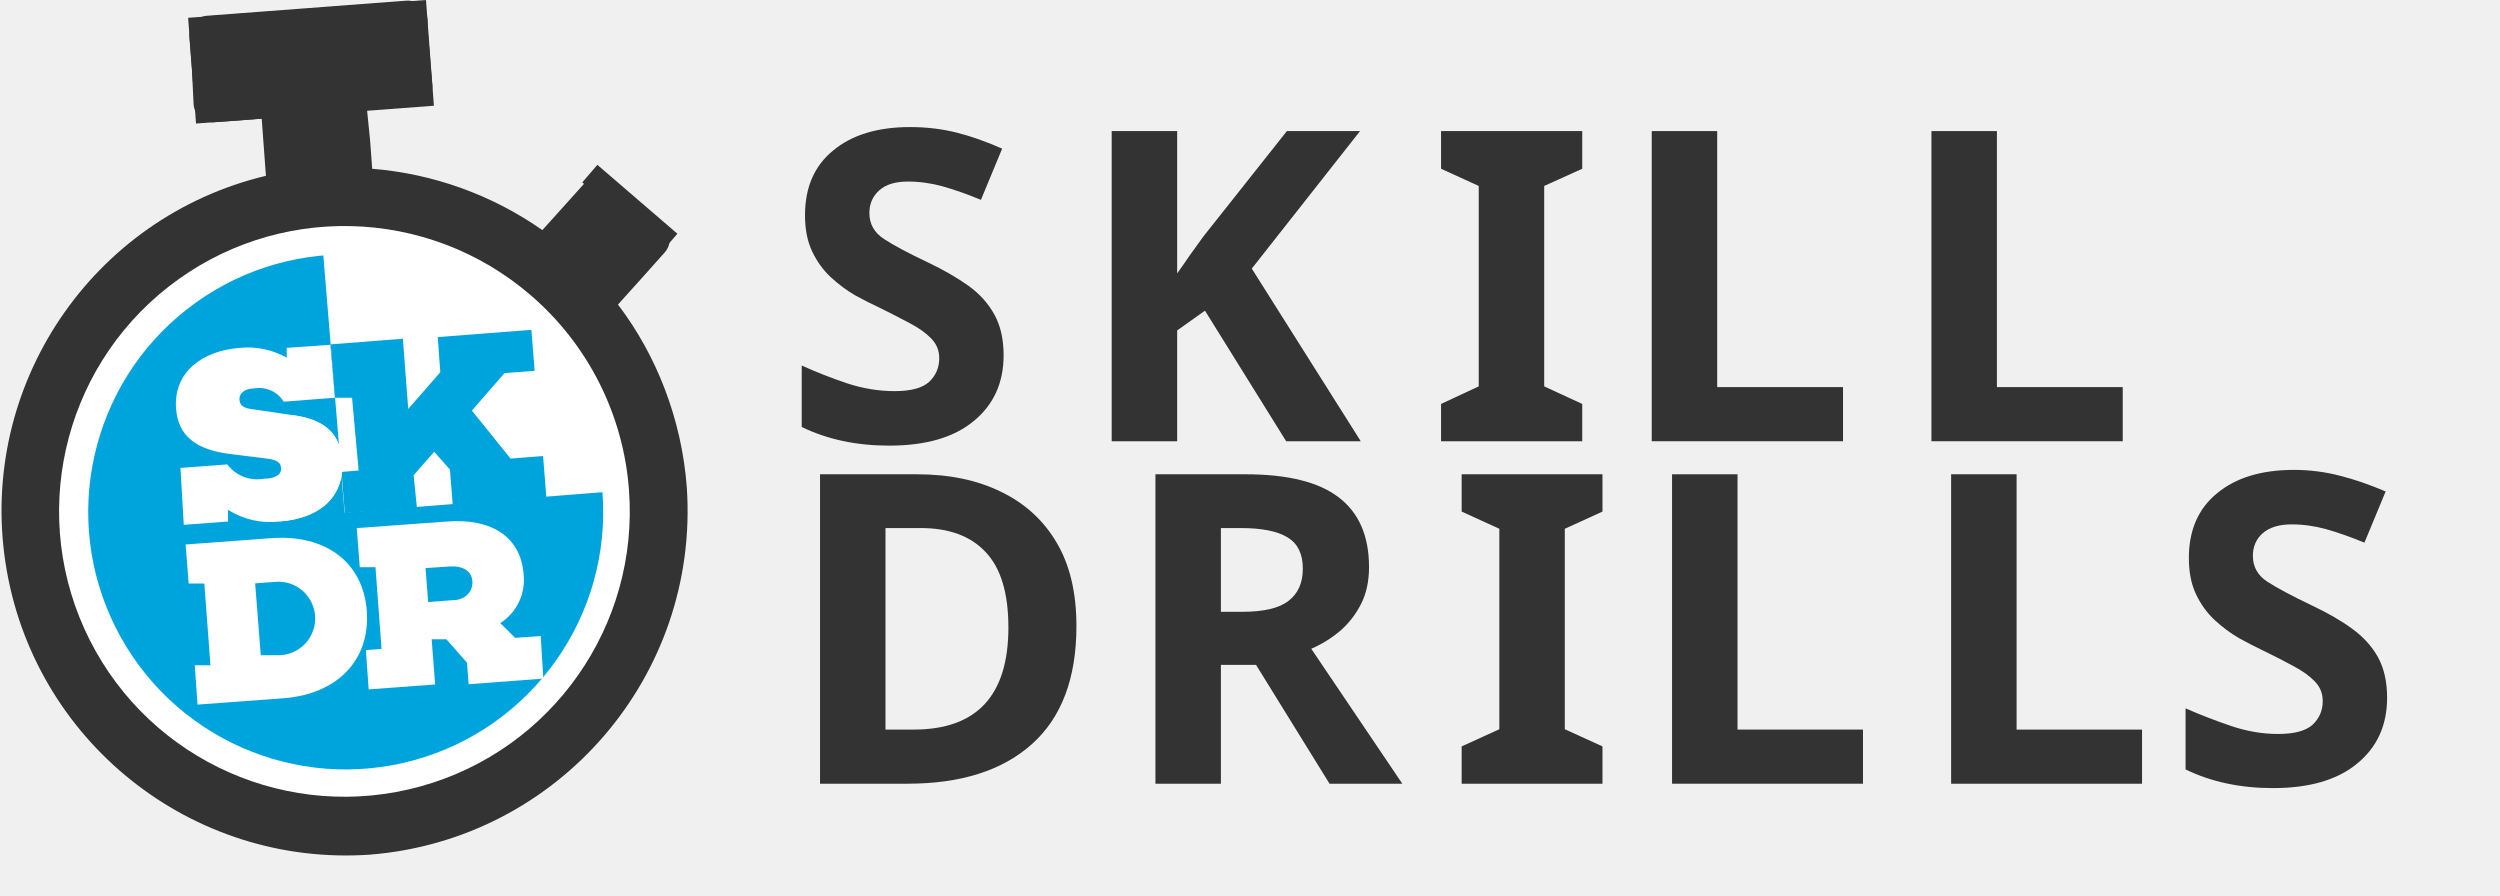
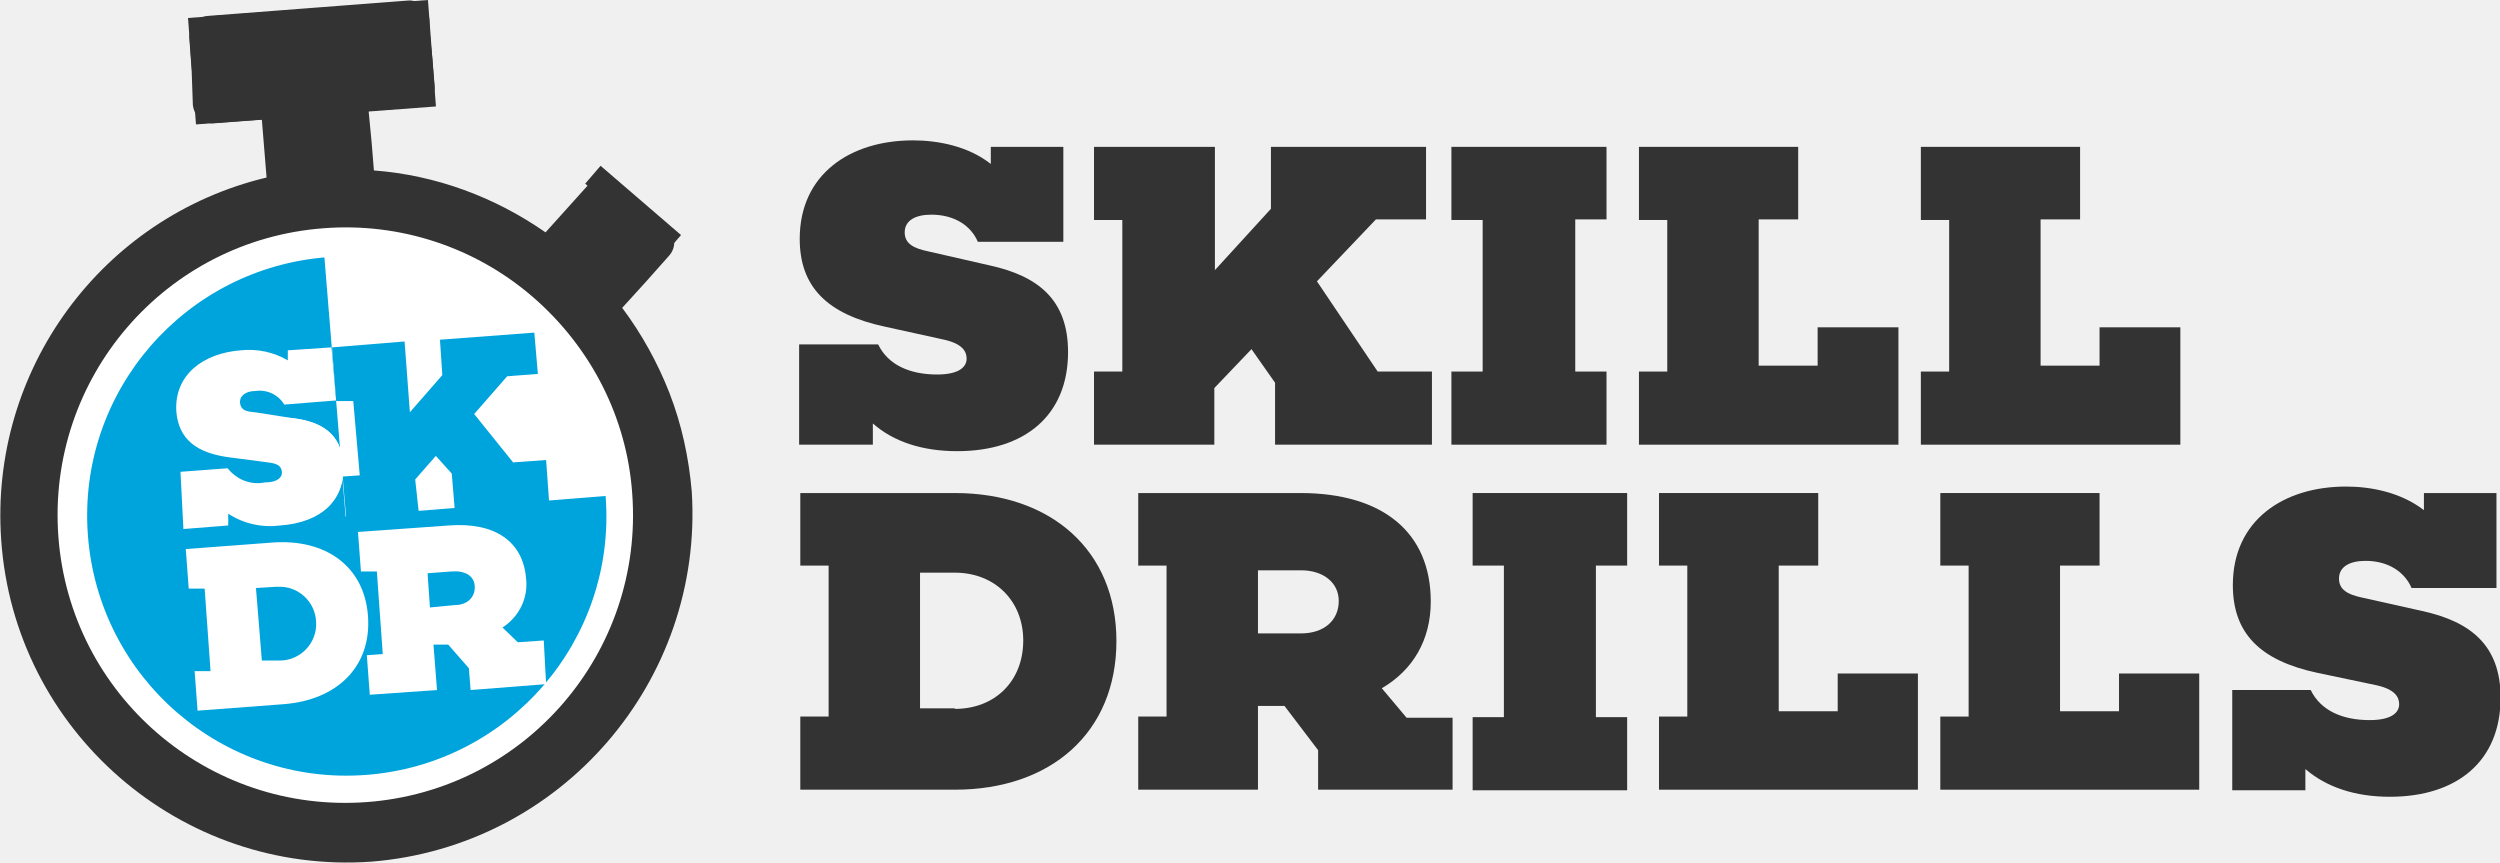
- <svg xmlns="http://www.w3.org/2000/svg" id="Light_BG" data-name="Light BG" viewBox="0 0 106.8 38.24">
-   <defs>
-     <style>.cls-1{font-size:18.55px;letter-spacing:0.01em;}.cls-1,.cls-11,.cls-6{fill:#333;}.cls-1,.cls-6{font-family:Choplin-ExtraBold, Choplin;font-weight:800;}.cls-2{letter-spacing:0em;}.cls-3{letter-spacing:0em;}.cls-4{letter-spacing:-0.01em;}.cls-5{letter-spacing:0.02em;}.cls-6{font-size:18.51px;}.cls-7{letter-spacing:-0.01em;}.cls-8{letter-spacing:0em;}.cls-9{letter-spacing:-0.01em;}.cls-10{letter-spacing:0.02em;}.cls-12{fill:#fff;}.cls-13{fill:#00a4dd;}</style>
-   </defs>
-   <text class="cls-1" transform="translate(33.39 18.85)">S<tspan class="cls-2" x="12.43" y="0">K</tspan>
-     <tspan class="cls-3" x="27.58" y="0">I</tspan>
-     <tspan class="cls-4" x="35.5" y="0">L</tspan>
-     <tspan class="cls-5" x="47.45" y="0">L</tspan>
-   </text>
-   <text class="cls-6" transform="translate(33.36 33.48)">
-     <tspan class="cls-7">D</tspan>
-     <tspan x="14.33" y="0">R</tspan>
-     <tspan class="cls-8" x="28.49" y="0">I</tspan>
-     <tspan class="cls-9" x="36.4" y="0">L</tspan>
-     <tspan class="cls-10" x="48.32" y="0">LS</tspan>
-   </text>
+ <svg xmlns="http://www.w3.org/2000/svg" version="1.1" id="Light_BG" x="0px" y="0px" viewBox="0 0 423.9 146.2" style="enable-background:new 0 0 423.9 146.2;" xml:space="preserve">
+   <style type="text/css">
+ 	.st0{enable-background:new    ;}
+ 	.st1{fill:#333333;}
+ 	.st2{fill:#FFFFFF;}
+ 	.st3{fill:#00A4DD;}
+ </style>
+   <g class="st0">
+     <path class="st1" d="M167.8,45c8.2,1.8,13.3,5.8,13.3,14.7c0,10.7-7.3,16.8-18.8,16.8c-5.9,0-10.8-1.6-14.3-4.7v3.6h-12.5v-17h13.4   c1.7,3.5,5.4,5.1,10,5.1c3.6,0,5-1.2,5-2.7c0-1.2-0.7-2.5-3.8-3.2l-10-2.2c-9.9-2.1-14.5-6.8-14.5-14.9c0-11,8.6-16.7,19.2-16.7   c4.3,0,9.4,1,13.2,4v-2.9h12.3V41h-14.5c-1.1-2.6-3.8-4.6-7.9-4.6c-2.7,0-4.5,1-4.5,3c0,1.9,1.5,2.7,3.9,3.2L167.8,45z" />
+   </g>
+   <g class="st0">
+     <path class="st1" d="M242.8,75.4h-26.6V64.9l-4-5.7l-6.3,6.6v9.6h-20.4V63h4.8V37.3h-4.8V24.9H206v20.9l9.5-10.4V24.9h26.3v12.3   h-8.5l-10,10.5L233.6,63h9.2V75.4z" />
+   </g>
+   <g class="st0">
+     <path class="st1" d="M267.1,63h5.3v12.4h-26.3V63h5.3V37.3h-5.3V24.9h26.3v12.3h-5.3V63z" />
+   </g>
+   <g class="st0">
+     <path class="st1" d="M321.9,75.4h-44V63h4.8V37.3h-4.8V24.9h27v12.3h-6.7V62h10v-6.5h13.7V75.4z" />
+   </g>
+   <g class="st0">
+     <path class="st1" d="M369.7,75.4h-44V63h4.8V37.3h-4.8V24.9h27v12.3H346V62h10v-6.5h13.7V75.4z" />
+   </g>
+   <g class="st0">
+     <path class="st1" d="M161.9,83.6c16.3,0,27.4,9.7,27.4,25.1c0,15.5-11.1,25.2-27.4,25.2h-26.2v-12.4h4.8V95.9h-4.8V83.6H161.9z    M161.9,120.2c6.8,0,11.6-4.7,11.6-11.6c0-6.7-4.8-11.5-11.6-11.5H156v23H161.9z" />
+   </g>
+   <g class="st0">
+     <path class="st1" d="M246.4,133.9h-22.9v-6.7l-5.7-7.5h-4.5v14.2H193v-12.4h4.8V95.9H193V83.6h27.5c14,0,22.1,6.7,22.1,18.4   c0,6.5-3,11.6-8.3,14.7l4.2,5h7.8V133.9z M220.6,107.4c3.9,0,6.4-2.2,6.4-5.5c0-3.1-2.6-5.2-6.4-5.2h-7.3v10.7H220.6z" />
+   </g>
+   <g class="st0">
+     <path class="st1" d="M270.6,121.6h5.3v12.4h-26.2v-12.4h5.3V95.9h-5.3V83.6h26.2v12.3h-5.3V121.6z" />
+   </g>
+   <g class="st0">
+     <path class="st1" d="M325.2,133.9h-43.9v-12.4h4.8V95.9h-4.8V83.6h27v12.3h-6.7v24.7h10v-6.4h13.6V133.9z" />
+   </g>
+   <g class="st0">
+     <path class="st1" d="M372.9,133.9H329v-12.4h4.8V95.9H329V83.6h27v12.3h-6.7v24.7h10v-6.4h13.6V133.9z" />
+     <path class="st1" d="M410.7,103.6c8.2,1.8,13.3,5.8,13.3,14.7c0,10.7-7.3,16.8-18.8,16.8c-5.8,0-10.7-1.6-14.3-4.7v3.6h-12.4v-17   h13.3c1.7,3.5,5.4,5.1,10,5.1c3.6,0,5-1.2,5-2.7c0-1.2-0.7-2.5-3.8-3.2l-10-2.1c-9.9-2.1-14.4-6.8-14.4-14.9   c0-11,8.6-16.7,19.2-16.7c4.3,0,9.3,1,13.2,4v-2.9h12.3v16.1h-14.4c-1.1-2.6-3.8-4.6-7.8-4.6c-2.7,0-4.5,1-4.5,3   c0,1.9,1.5,2.7,3.8,3.2L410.7,103.6z" />
+   </g>
  <g id="Icon">
-     <path class="cls-11" d="M23,47.52a14.72,14.72,0,0,1-4.45-29l-.09-1.22-.09-1.22-1,.08-1,.07a.83.83,0,0,1-.62-.2.8.8,0,0,1-.29-.58L15.39,14l-.11-1.41a.88.88,0,0,1,.21-.62.78.78,0,0,1,.58-.29l4.23-.32,4.24-.32a.79.79,0,0,1,.61.21.83.83,0,0,1,.3.58c0,.47.05.92.09,1.38s.07.92.12,1.44a.87.87,0,0,1-.79.91l-1,.07-1,.08L23,17l.09,1.22a14.75,14.75,0,0,1,7.27,2.62l.9-1,.9-1a.84.84,0,0,1,1.2-.09l1.07.94c.33.29.66.56,1.07.9a.89.89,0,0,1,.3.58.85.85,0,0,1-.21.62l-1,1.12-1,1.11,0,0,0,0a14.53,14.53,0,0,1,2,3.61,14.87,14.87,0,0,1,.94,4.19A14.74,14.74,0,0,1,23,47.52Z" transform="translate(-7.19 -11.01)" />
-     <rect class="cls-11" x="31.84" y="19.41" width="4.51" height="0.99" transform="translate(14.05 -28.44) rotate(40.72)" />
-     <rect class="cls-11" x="15.38" y="11.38" width="10.19" height="4.53" transform="translate(-8.15 -9.44) rotate(-4.28)" />
-     <path class="cls-12" d="M34.06,31.94a12.19,12.19,0,1,1-4.2-8.32A12.16,12.16,0,0,1,34.06,31.94Z" transform="translate(-7.19 -11.01)" />
-     <path class="cls-13" d="M32.93,32.08a11,11,0,1,1-3.81-7.55A11,11,0,0,1,32.93,32.08Z" transform="translate(-7.19 -11.01)" />
-     <polygon class="cls-12" points="13.76 10.28 14.72 21.9 26.05 21 25.04 16.71 21.57 12.71 18.22 10.98 13.76 10.28" />
-     <path class="cls-12" d="M18.78,34c2.28-.17,3.93,1,4.08,3.12s-1.29,3.55-3.57,3.72l-3.66.27-.12-1.68.67,0-.26-3.49-.67,0-.13-1.67Zm.37,5a1.57,1.57,0,1,0-.23-3.13l-.83.06L18.33,39Z" transform="translate(-7.19 -11.01)" />
-     <path class="cls-12" d="M30.4,40l-3.19.24-.07-.92-.88-1-.63,0,.15,1.93-2.84.21-.12-1.68.67-.05-.26-3.49-.67,0-.13-1.67,3.85-.28c1.95-.15,3.16.68,3.28,2.26a2.19,2.19,0,0,1-1,2.08l.64.63,1.09-.08Zm-3.88-3.35c.54,0,.88-.36.85-.81s-.42-.67-1-.63l-1,.07.11,1.45Z" transform="translate(-7.19 -11.01)" />
-     <path class="cls-12" d="M19.65,28.74c1.26.16,2.07.68,2.16,1.94.11,1.52-.92,2.48-2.67,2.61a3.39,3.39,0,0,1-2.21-.5l0,.5-1.89.14L14.9,31l2-.15a1.6,1.6,0,0,0,1.57.61c.54,0,.75-.22.73-.45s-.14-.35-.61-.41l-1.53-.19c-1.53-.18-2.26-.8-2.35-1.95-.11-1.56,1.13-2.47,2.73-2.59a3.39,3.39,0,0,1,2,.42l0-.42,1.86-.13L21.5,28l-2.19.17a1.22,1.22,0,0,0-1.23-.57c-.41,0-.68.19-.66.49s.26.37.62.41Z" transform="translate(-7.19 -11.01)" />
-     <path class="cls-13" d="M30.53,32.25l-4,.32-.12-1.5-.67-.76-.88,1L25,32.69l-3.08.24-.14-1.76.73-.06L22.23,28l-.73,0-.18-2.28,3.08-.24.23,3L26,26.91l-.11-1.5,4-.31.14,1.75-1.29.1-1.39,1.6L29,30.6l1.39-.11Z" transform="translate(-7.19 -11.01)" />
-     <path class="cls-12" d="M19.47,25.89m.18,2.85c1.26.16,2.06.67,2.16,1.93.11,1.52-.92,2.48-2.67,2.61m-1.06-5.65" transform="translate(-7.19 -11.01)" />
+     <path class="st1" d="M63,146.1c-32.4,2.3-60.6-22.2-62.8-54.6c-2-28.7,17-54.7,45-61.4l-0.4-4.9l-0.4-4.9l-4,0.3l-4,0.3   c-0.9,0.1-1.8-0.2-2.5-0.8c-0.7-0.6-1.1-1.4-1.2-2.3L32.5,12l-0.4-5.6c0-0.9,0.3-1.8,0.8-2.5c0.6-0.7,1.4-1.1,2.3-1.2l16.9-1.3   l17-1.3C70,0,70.9,0.3,71.6,1c0.7,0.6,1.1,1.4,1.2,2.3c0,1.9,0.2,3.7,0.4,5.5s0.3,3.7,0.5,5.8c0.1,1.9-1.3,3.5-3.2,3.6l-4,0.3   l-4,0.3L63,24l0.4,4.9c10.5,0.8,20.5,4.5,29.1,10.5l3.6-4l3.6-4c1.2-1.4,3.3-1.6,4.7-0.4c0,0,0,0,0.1,0.1l4.3,3.8   c1.3,1.2,2.6,2.2,4.3,3.6c0.7,0.6,1.1,1.4,1.2,2.3c0.1,0.9-0.2,1.8-0.8,2.5l-4,4.5l-4,4.4l0,0l0,0c3.3,4.4,6,9.3,8,14.4   c2.1,5.4,3.3,11,3.8,16.8C119.3,115.5,95.2,143.5,63,146.1z" />
+     <rect x="105.4" y="26.5" transform="matrix(0.6524 -0.7579 0.7579 0.6524 10.376 93.737)" class="st1" width="4" height="18" />
+     <rect x="32.5" y="1.5" transform="matrix(0.9972 -7.463064e-02 7.463064e-02 0.9972 -0.6404 3.9764)" class="st1" width="40.8" height="18.1" />
+     <path class="st2" d="M107.2,83.7c2,26.9-18.1,50.3-45,52.3c-26.9,2-50.3-18.1-52.3-45c-2-26.9,18.1-50.3,45-52.3   c12.9-1,25.7,3.2,35.5,11.7C100.2,58.9,106.3,70.8,107.2,83.7z" />
+     <path class="st3" d="M102.7,84.3c1.8,24.2-16.4,45.3-40.7,47.1c-24.2,1.8-45.3-16.4-47.1-40.7c-1.8-24.2,16.4-45.3,40.7-47.1   c11.6-0.8,23,2.9,31.8,10.5C96.4,61.7,101.9,72.6,102.7,84.3z" />
+     <polygon class="st2" points="54.8,41.1 58.6,87.6 103.9,84 99.9,66.8 86,50.8 72.6,43.9  " />
+     <path class="st2" d="M46.1,92c9.1-0.7,15.7,4,16.3,12.5c0.6,8.5-5.2,14.2-14.3,14.9l-14.6,1.1l-0.5-6.7h2.7l-1-14H32l-0.5-6.7   L46.1,92z M47.6,112c3.5-0.1,6.2-3.1,6-6.5c-0.1-3.5-3.1-6.2-6.5-6c-0.1,0-0.3,0-0.4,0l-3.3,0.2l1,12.3H47.6z" />
+     <path class="st2" d="M92.6,116l-12.8,1l-0.3-3.7l-3.5-4h-2.5l0.6,7.7l-11.4,0.8l-0.5-6.7l2.7-0.2l-1-14h-2.7l-0.5-6.7l15.4-1.1   c7.8-0.6,12.6,2.7,13.1,9c0.4,3.3-1.2,6.5-4,8.3l2.6,2.5l4.4-0.3L92.6,116z M77.1,102.6c2.2,0,3.5-1.4,3.4-3.2s-1.7-2.7-4-2.5   l-4,0.3l0.4,5.8L77.1,102.6z" />
+     <path class="st2" d="M49.6,70.9c5,0.6,8.3,2.7,8.6,7.8c0.4,6.1-3.7,9.9-10.7,10.4c-3.1,0.4-6.2-0.3-8.8-2v2l-7.6,0.6L30.6,80l8-0.6   c1.5,1.9,3.9,2.9,6.3,2.4c2.2,0,3-0.9,2.9-1.8c-0.1-0.9-0.6-1.4-2.4-1.6l-6.1-0.8c-6.1-0.7-9-3.2-9.4-7.8   c-0.4-6.2,4.5-9.9,10.9-10.4c2.8-0.3,5.6,0.3,8,1.7v-1.7l7.4-0.5l0.8,9l-8.8,0.7c-1-1.7-3-2.6-4.9-2.3c-1.6,0-2.7,0.8-2.6,2   s1,1.5,2.5,1.6L49.6,70.9z" />
+     <path class="st3" d="M93.1,85l-16,1.3l-0.5-6l-2.7-3l-3.5,4l0.6,5.5l-12.3,1l-0.6-7l2.9-0.2L59.9,68H57l-0.7-9.1l12.3-1l0.9,12   l5.5-6.3l-0.4-6l16-1.2l0.6,7l-5.2,0.4l-5.6,6.4l6.6,8.2l5.6-0.4L93.1,85z" />
+     <path class="st2" d="M49.6,70.9c5,0.6,8.2,2.7,8.6,7.7c0.4,6.1-3.7,9.9-10.7,10.4" />
  </g>
</svg>
